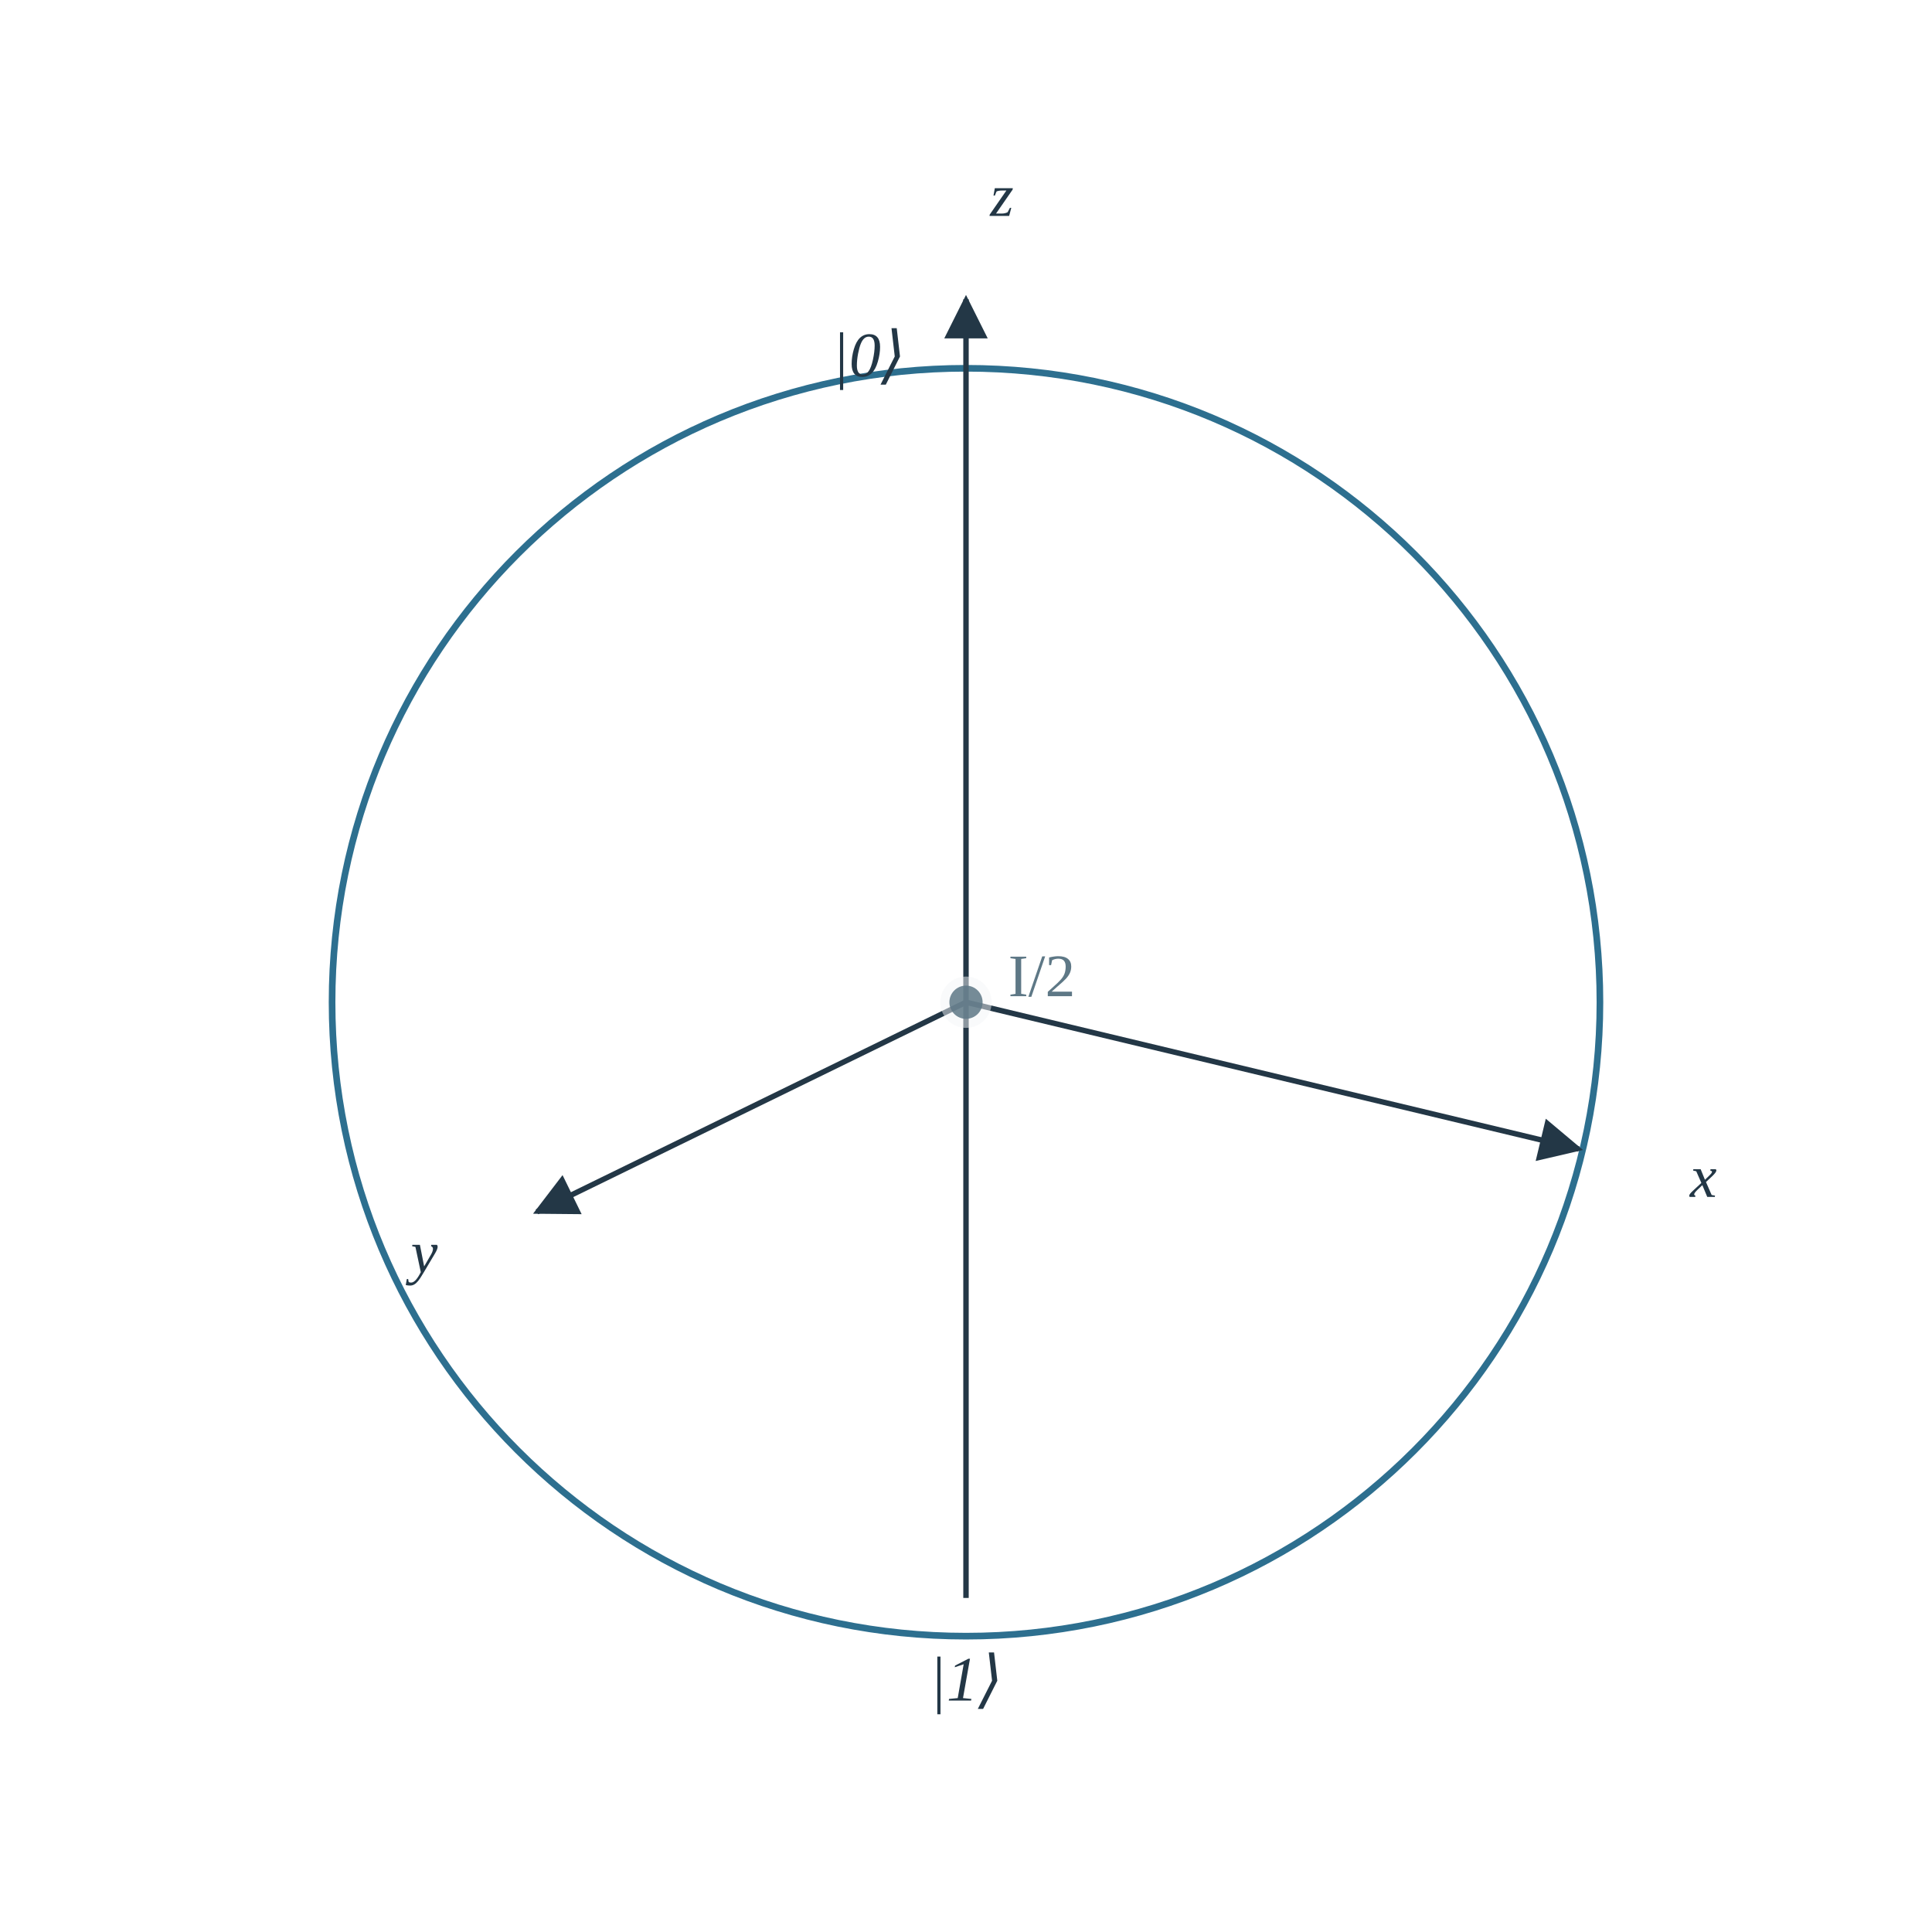
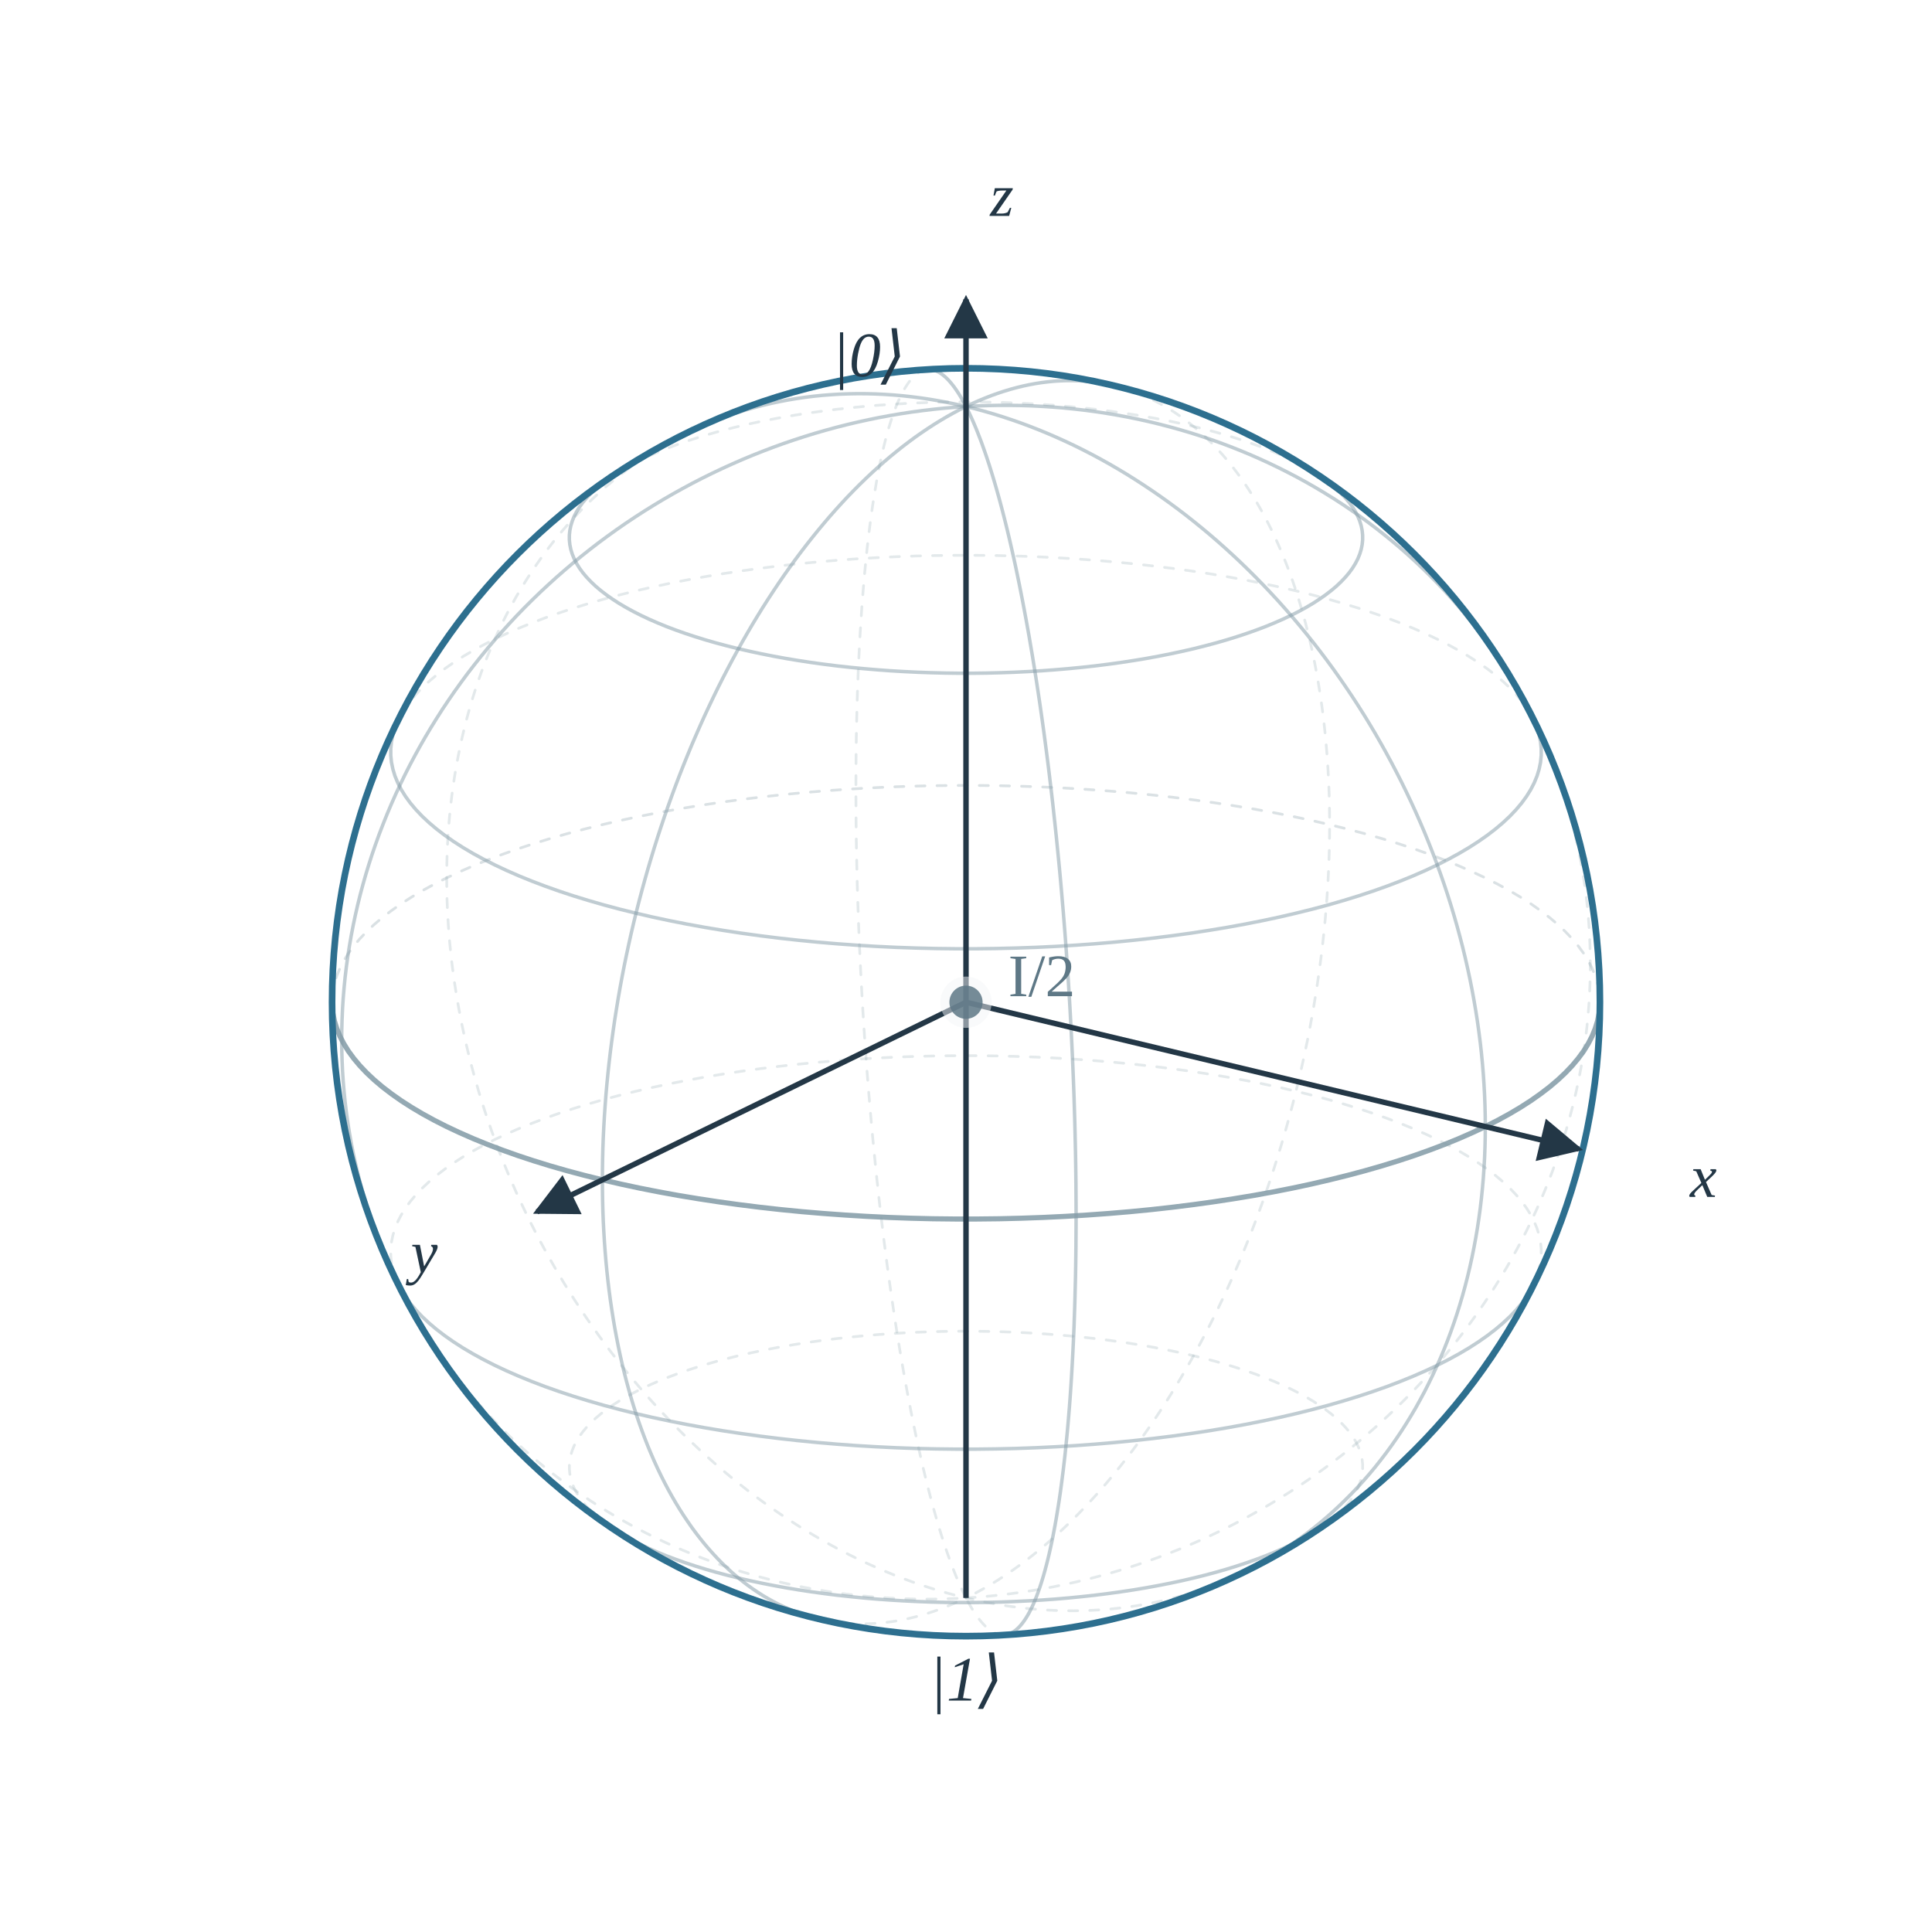
<svg xmlns="http://www.w3.org/2000/svg" viewBox="0 0 640 640" font-family="Georgia, 'Times New Roman', serif" role="img" aria-label="The maximal qubit root S driving Bloch vectors to the centre in stages" data-cx="320" data-cy="332" data-r="210" data-alpha-deg="35" data-elev-deg="20">
  <defs>
    <marker id="arrow" viewBox="0 0 10 10" refX="9" refY="5" markerWidth="8" markerHeight="8" orient="auto-start-reverse">
      <path d="M 0 0 L 10 5 L 0 10 z" fill="#233746" />
    </marker>
    <marker id="arrowG" viewBox="0 0 10 10" refX="9" refY="5" markerWidth="7" markerHeight="7" orient="auto-start-reverse">
      <path d="M 0 0 L 10 5 L 0 10 z" fill="#829aa6" />
    </marker>
    <marker id="arrowB" viewBox="0 0 10 10" refX="9" refY="5" markerWidth="7" markerHeight="7" orient="auto-start-reverse">
      <path d="M 0 0 L 10 5 L 0 10 z" fill="#1565c0" />
    </marker>
  </defs>
+   <g>
+     <polyline points="439.10,159.08 440.97,160.52 442.69,161.97 444.25,163.45 445.67,164.94 446.94,166.45 448.05,167.97 449.00,169.50 449.80,171.05 450.43,172.60 450.91,174.16 451.23,175.73 451.39,177.29 451.39,178.86 451.23,180.43 450.91,182.00 450.43,183.56 449.80,185.11 449.00,186.65 448.05,188.19 446.94,189.71 445.67,191.22 444.25,192.71 442.69,194.19 440.97,195.64 439.10,197.07 437.09,198.48 434.94,199.87 432.64,201.23 430.21,202.56 427.65,203.86 424.95,205.13 422.13,206.36 419.18,207.57 416.11,208.73 412.92,209.86 409.62,210.95 406.22,212.00 402.70,213.01 399.09,213.97 395.38,214.90 391.57,215.77 387.68,216.60 383.71,217.39 379.66,218.13 375.54,218.81 371.35,219.45 367.09,220.04 362.78,220.58 358.42,221.06 354.01,221.49 349.56,221.87 345.07,222.20 340.56,222.47 336.02,222.69 331.45,222.85 326.88,222.96 322.29,223.02 317.71,223.02 313.12,222.96 308.55,222.85 303.98,222.69 299.44,222.47 294.93,222.20 290.44,221.87 285.99,221.49 281.58,221.06 277.22,220.58 272.91,220.04 268.65,219.45 264.46,218.81 260.34,218.13 256.29,217.39 252.32,216.60 248.43,215.77 244.62,214.90 240.91,213.97 237.30,213.01 233.78,212.00 230.38,210.95 227.08,209.86 223.89,208.73 220.82,207.57 217.87,206.36 215.05,205.13 212.35,203.86 209.79,202.56 207.36,201.23 205.06,199.87 202.91,198.48 200.90,197.07 199.03,195.64 197.31,194.19 195.75,192.71 194.33,191.22 193.06,189.71 191.95,188.19 191.00,186.65 190.20,185.11 189.57,183.56 189.09,182.00 188.77,180.43 188.61,178.86 188.61,177.29 188.77,175.73 189.09,174.16 189.57,172.60 190.20,171.05 191.00,169.50 191.95,167.97 193.06,166.45 194.33,164.94 195.75,163.45 197.31,161.97 199.03,160.52 200.90,159.08 202.91,157.67" fill="none" stroke="#829aa6" stroke-width="1.15" stroke-opacity="0.5" stroke-linecap="round" stroke-linejoin="round" />
+     <polyline points="202.91,157.67 205.06,156.29 207.36,154.93 209.79,153.60 212.35,152.30 215.05,151.03 217.87,149.79 220.82,148.59 223.89,147.43 227.08,146.30 230.38,145.21 233.78,144.16 237.30,143.15 240.91,142.18 244.62,141.26 248.43,140.38 252.32,139.55 256.29,138.77 260.34,138.03 264.46,137.34 268.65,136.71 272.91,136.12 277.22,135.58 281.58,135.10 285.99,134.66 290.44,134.28 294.93,133.96 299.44,133.69 303.98,133.47 308.55,133.30 313.12,133.19 317.71,133.14 322.29,133.14 326.88,133.19 331.45,133.30 336.02,133.47 340.56,133.69 345.07,133.96 349.56,134.28 354.01,134.66 358.42,135.10 362.78,135.58 367.09,136.12 371.35,136.71 375.54,137.34 379.66,138.03 383.71,138.77 387.68,139.55 391.57,140.38 395.38,141.26 399.09,142.18 402.70,143.15 406.22,144.16 409.62,145.21 412.92,146.30 416.11,147.43 419.18,148.59 422.13,149.79 424.95,151.03 427.65,152.30 430.21,153.60 432.64,154.93 434.94,156.29 437.09,157.67 439.10,159.08" fill="none" stroke="#829aa6" stroke-width="0.9" stroke-opacity="0.22" stroke-dasharray="3,4" stroke-linecap="round" stroke-linejoin="round" />
+     <polyline points="508.23,238.92 509.16,241.18 509.85,243.44 510.32,245.71 510.55,247.98 510.55,250.26 510.32,252.53 509.85,254.80 509.16,257.06 508.23,259.32 507.08,261.56 505.70,263.78 504.09,265.99 502.25,268.18 500.20,270.34 497.92,272.48 495.43,274.59 492.72,276.67 489.81,278.71 486.69,280.72 483.36,282.69 479.83,284.62 476.11,286.51 472.20,288.35 468.11,290.14 463.83,291.88 459.38,293.57 454.76,295.21 449.98,296.79 445.03,298.31 439.94,299.78 434.69,301.18 429.31,302.51 423.80,303.79 418.16,304.99 412.40,306.13 406.52,307.20 400.54,308.19 394.47,309.12 388.30,309.97 382.05,310.75 375.72,311.45 369.33,312.08 362.87,312.63 356.36,313.10 349.81,313.50 343.23,313.82 336.61,314.05 329.97,314.21 323.33,314.29 316.67,314.29 310.03,314.21 303.39,314.05 296.77,313.82 290.19,313.50 283.64,313.10 277.13,312.63 270.67,312.08 264.28,311.45 257.95,310.75 251.70,309.97 245.53,309.12 239.46,308.19 233.48,307.20 227.60,306.13 221.84,304.99 216.20,303.79 210.69,302.51 205.31,301.18 200.06,299.78 194.97,298.31 190.02,296.79 185.24,295.21 180.62,293.57 176.17,291.88 171.89,290.14 167.80,288.35 163.89,286.51 160.17,284.62 156.64,282.69 153.31,280.72 150.19,278.71 147.28,276.67 144.57,274.59 142.08,272.48 139.80,270.34 137.75,268.18 135.91,265.99 134.30,263.78 132.92,261.56 131.77,259.32 130.84,257.06 130.15,254.80 129.68,252.53 129.45,250.26 129.45,247.98 129.68,245.71 130.15,243.44 130.84,241.18 131.77,238.92 132.92,236.68" fill="none" stroke="#829aa6" stroke-width="1.15" stroke-opacity="0.5" stroke-linecap="round" stroke-linejoin="round" />
+     <polyline points="132.92,236.68 134.30,234.46 135.91,232.25 137.75,230.06 139.80,227.90 142.08,225.76 144.57,223.65 147.28,221.57 150.19,219.53 153.31,217.52 156.64,215.55 160.17,213.62 163.89,211.73 167.80,209.89 171.89,208.10 176.17,206.36 180.62,204.66 185.24,203.03 190.02,201.45 194.97,199.93 200.06,198.46 205.31,197.06 210.69,195.72 216.20,194.45 221.84,193.25 227.60,192.11 233.48,191.04 239.46,190.04 245.53,189.12 251.70,188.27 257.95,187.49 264.28,186.79 270.67,186.16 277.13,185.61 283.64,185.13 290.19,184.74 296.77,184.42 303.39,184.18 310.03,184.03 316.67,183.95 323.33,183.95 329.97,184.03 336.61,184.18 343.23,184.42 349.81,184.74 356.36,185.13 362.87,185.61 369.33,186.16 375.72,186.79 382.05,187.49 388.30,188.27 394.47,189.12 400.54,190.04 406.52,191.04 412.40,192.11 418.16,193.25 423.80,194.45 429.31,195.72 434.69,197.06 439.94,198.46 445.03,199.93 449.98,201.45 454.76,203.03 459.38,204.66 463.83,206.36 468.11,208.10 472.20,209.89 476.11,211.73 479.83,213.62 483.36,215.55 486.69,217.52 489.81,219.53 492.72,221.57 495.43,223.65 497.92,225.76 500.20,227.90 502.25,230.06 504.09,232.25 505.70,234.46 507.08,236.68 508.23,238.92" fill="none" stroke="#829aa6" stroke-width="0.9" stroke-opacity="0.22" stroke-dasharray="3,4" stroke-linecap="round" stroke-linejoin="round" />
+     <polyline points="529.97,333.25 529.71,335.76 529.20,338.26 528.43,340.75 527.41,343.24 526.14,345.70 524.62,348.16 522.84,350.59 520.82,353.00 518.56,355.38 516.05,357.74 513.31,360.06 510.32,362.35 507.11,364.61 503.67,366.82 500.01,368.99 496.12,371.12 492.02,373.20 487.71,375.22 483.20,377.20 478.49,379.12 473.58,380.98 468.49,382.79 463.22,384.53 457.77,386.21 452.16,387.82 446.38,389.36 440.45,390.83 434.37,392.24 428.16,393.57 421.81,394.82 415.34,396.00 408.75,397.09 402.05,398.11 395.26,399.05 388.37,399.91 381.40,400.69 374.35,401.38 367.24,401.98 360.07,402.50 352.85,402.94 345.59,403.29 338.30,403.55 330.99,403.73 323.67,403.81 316.33,403.81 309.01,403.73 301.70,403.55 294.41,403.29 287.15,402.94 279.93,402.50 272.76,401.98 265.65,401.38 258.60,400.69 251.63,399.91 244.74,399.05 237.95,398.11 231.25,397.09 224.66,396.00 218.19,394.82 211.84,393.57 205.63,392.24 199.55,390.83 193.62,389.36 187.84,387.82 182.23,386.21 176.78,384.53 171.51,382.79 166.42,380.98 161.51,379.12 156.80,377.20 152.29,375.22 147.98,373.20 143.88,371.12 139.99,368.99 136.33,366.82 132.89,364.61 129.68,362.35 126.69,360.06 123.95,357.74 121.44,355.38 119.18,353.00 117.16,350.59 115.38,348.16 113.86,345.70 112.59,343.24 111.57,340.75 110.80,338.26 110.29,335.76 110.03,333.25 110.03,330.75" fill="none" stroke="#829aa6" stroke-width="1.7" stroke-opacity="0.85" stroke-linecap="round" stroke-linejoin="round" />
+     <polyline points="110.03,330.75 110.29,328.24 110.80,325.74 111.57,323.25 112.59,320.76 113.86,318.30 115.38,315.84 117.16,313.41 119.18,311.00 121.44,308.62 123.95,306.26 126.69,303.94 129.68,301.65 132.89,299.39 136.33,297.18 139.99,295.01 143.88,292.88 147.98,290.80 152.29,288.78 156.80,286.80 161.51,284.88 166.42,283.02 171.51,281.21 176.78,279.47 182.23,277.79 187.84,276.18 193.62,274.64 199.55,273.17 205.63,271.76 211.84,270.43 218.19,269.18 224.66,268.00 231.25,266.91 237.95,265.89 244.74,264.95 251.63,264.09 258.60,263.31 265.65,262.62 272.76,262.02 279.93,261.50 287.15,261.06 294.41,260.71 301.70,260.45 309.01,260.27 316.33,260.19 323.67,260.19 330.99,260.27 338.30,260.45 345.59,260.71 352.85,261.06 360.07,261.50 367.24,262.02 374.35,262.62 381.40,263.31 388.37,264.09 395.26,264.95 402.05,265.89 408.75,266.91 415.34,268.00 421.81,269.18 428.16,270.43 434.37,271.76 440.45,273.17 446.38,274.64 452.16,276.18 457.77,277.79 463.22,279.47 468.49,281.21 473.58,283.02 478.49,284.88 483.20,286.80 487.71,288.78 492.02,290.80 496.12,292.88 500.01,295.01 503.67,297.18 507.11,299.39 510.32,301.65 513.31,303.94 516.05,306.26 518.56,308.62 520.82,311.00 522.84,313.41 524.62,315.84 526.14,318.30 527.41,320.76 528.43,323.25 529.20,325.74 529.71,328.24 529.97,330.75 529.97,333.25" fill="none" stroke="#829aa6" stroke-width="0.9" stroke-opacity="0.3" stroke-dasharray="3,4" stroke-linecap="round" stroke-linejoin="round" />
+     <polyline points="507.08,427.32 505.70,429.54 504.09,431.75 502.25,433.94 500.20,436.10 497.92,438.24 495.43,440.35 492.72,442.43 489.81,444.47 486.69,446.48 483.36,448.45 479.83,450.38 476.11,452.27 472.20,454.11 468.11,455.90 463.83,457.64 459.38,459.34 454.76,460.97 449.98,462.55 445.03,464.07 439.94,465.54 434.69,466.94 429.31,468.28 423.80,469.55 418.16,470.75 412.40,471.89 406.52,472.96 400.54,473.96 394.47,474.88 388.30,475.73 382.05,476.51 375.72,477.21 369.33,477.84 362.87,478.39 356.36,478.87 349.81,479.26 343.23,479.58 336.61,479.82 329.97,479.97 323.33,480.05 316.67,480.05 310.03,479.97 303.39,479.82 296.77,479.58 290.19,479.26 283.64,478.87 277.13,478.39 270.67,477.84 264.28,477.21 257.95,476.51 251.70,475.73 245.53,474.88 239.46,473.96 233.48,472.96 227.60,471.89 221.84,470.75 216.20,469.55 210.69,468.28 205.31,466.94 200.06,465.54 194.97,464.07 190.02,462.55 185.24,460.97 180.62,459.34 176.17,457.64 171.89,455.90 167.80,454.11 163.89,452.27 160.17,450.38 156.64,448.45 153.31,446.48 150.19,444.47 147.28,442.43 144.57,440.35 142.08,438.24 139.80,436.10 137.75,433.94 135.91,431.75 134.30,429.54 132.92,427.32 131.77,425.08" fill="none" stroke="#829aa6" stroke-width="1.15" stroke-opacity="0.5" stroke-linecap="round" stroke-linejoin="round" />
+     <polyline points="131.77,425.08 130.84,422.82 130.15,420.56 129.68,418.29 129.45,416.02 129.45,413.74 129.68,411.47 130.15,409.20 130.84,406.94 131.77,404.68 132.92,402.44 134.30,400.22 135.91,398.01 137.75,395.82 139.80,393.66 142.08,391.52 144.57,389.41 147.28,387.33 150.19,385.29 153.31,383.28 156.64,381.31 160.17,379.38 163.89,377.49 167.80,375.65 171.89,373.86 176.17,372.12 180.62,370.43 185.24,368.79 190.02,367.21 194.97,365.69 200.06,364.22 205.31,362.82 210.69,361.49 216.20,360.21 221.84,359.01 227.60,357.87 233.48,356.80 239.46,355.81 245.53,354.88 251.70,354.03 257.95,353.25 264.28,352.55 270.67,351.92 277.13,351.37 283.64,350.90 290.19,350.50 296.77,350.18 303.39,349.95 310.03,349.79 316.67,349.71 323.33,349.71 329.97,349.79 336.61,349.95 343.23,350.18 349.81,350.50 356.36,350.90 362.87,351.37 369.33,351.92 375.72,352.55 382.05,353.25 388.30,354.03 394.47,354.88 400.54,355.81 406.52,356.80 412.40,357.87 418.16,359.01 423.80,360.21 429.31,361.49 434.69,362.82 439.94,364.22 445.03,365.69 449.98,367.21 454.76,368.79 459.38,370.43 463.83,372.12 468.11,373.86 472.20,375.65 476.11,377.49 479.83,379.38 483.36,381.31 486.69,383.28 489.81,385.29 492.72,387.33 495.43,389.41 497.92,391.52 500.20,393.66 502.25,395.82 504.09,398.01 505.70,400.22 507.08,402.44 508.23,404.68 509.16,406.94 509.85,409.20 510.32,411.47 510.55,413.74 510.55,416.02 510.32,418.29 509.85,420.56 509.16,422.82 508.23,425.08 507.08,427.32" fill="none" stroke="#829aa6" stroke-width="0.9" stroke-opacity="0.22" stroke-dasharray="3,4" stroke-linecap="round" stroke-linejoin="round" />
+     <polyline points="437.09,506.33 434.94,507.71 432.64,509.07 430.21,510.40 427.65,511.70 424.95,512.97 422.13,514.21 419.18,515.41 416.11,516.57 412.92,517.70 409.62,518.79 406.22,519.84 402.70,520.85 399.09,521.82 395.38,522.74 391.57,523.62 387.68,524.45 383.71,525.23 379.66,525.97 375.54,526.66 371.35,527.29 367.09,527.88 362.78,528.42 358.42,528.90 354.01,529.34 349.56,529.72 345.07,530.04 340.56,530.31 336.02,530.53 331.45,530.70 326.88,530.81 322.29,530.86 317.71,530.86 313.12,530.81 308.55,530.70 303.98,530.53 299.44,530.31 294.93,530.04 290.44,529.72 285.99,529.34 281.58,528.90 277.22,528.42 272.91,527.88 268.65,527.29 264.46,526.66 260.34,525.97 256.29,525.23 252.32,524.45 248.43,523.62 244.62,522.74 240.91,521.82 237.30,520.85 233.78,519.84 230.38,518.79 227.08,517.70 223.89,516.57 220.82,515.41 217.87,514.21 215.05,512.97 212.35,511.70 209.79,510.40 207.36,509.07 205.06,507.71 202.91,506.33 200.90,504.92" fill="none" stroke="#829aa6" stroke-width="1.15" stroke-opacity="0.5" stroke-linecap="round" stroke-linejoin="round" />
+     <polyline points="200.90,504.92 199.03,503.48 197.31,502.03 195.75,500.55 194.33,499.06 193.06,497.55 191.95,496.03 191.00,494.50 190.20,492.95 189.57,491.40 189.09,489.84 188.77,488.27 188.61,486.71 188.61,485.14 188.77,483.57 189.09,482.00 189.57,480.44 190.20,478.89 191.00,477.35 191.95,475.81 193.06,474.29 194.33,472.78 195.75,471.29 197.31,469.81 199.03,468.36 200.90,466.93 202.91,465.52 205.06,464.13 207.36,462.77 209.79,461.44 212.35,460.14 215.05,458.87 217.87,457.64 220.82,456.43 223.89,455.27 227.08,454.14 230.38,453.05 233.78,452.00 237.30,450.99 240.91,450.03 244.62,449.10 248.43,448.23 252.32,447.40 256.29,446.61 260.34,445.87 264.46,445.19 268.65,444.55 272.91,443.96 277.22,443.42 281.58,442.94 285.99,442.51 290.44,442.13 294.93,441.80 299.44,441.53 303.98,441.31 308.55,441.15 313.12,441.04 317.71,440.98 322.29,440.98 326.88,441.04 331.45,441.15 336.02,441.31 340.56,441.53 345.07,441.80 349.56,442.13 354.01,442.51 358.42,442.94 362.78,443.42 367.09,443.96 371.35,444.55 375.54,445.19 379.66,445.87 383.71,446.61 387.68,447.40 391.57,448.23 395.38,449.10 399.09,450.03 402.70,450.99 406.22,452.00 409.62,453.05 412.92,454.14 416.11,455.27 419.18,456.43 422.13,457.64 424.95,458.87 427.65,460.14 430.21,461.44 432.64,462.77 434.94,464.13 437.09,465.52 439.10,466.93 440.97,468.36 442.69,469.81 444.25,471.29 445.67,472.78 446.94,474.29 448.05,475.81 449.00,477.35 449.80,478.89 450.43,480.44 450.91,482.00 451.23,483.57 451.39,485.14 451.39,486.71 451.23,488.27 450.91,489.84 450.43,491.40 449.80,492.95 449.00,494.50 448.05,496.03 446.94,497.55 445.67,499.06 444.25,500.55 442.69,502.03 440.97,503.48 439.10,504.92 437.09,506.33" fill="none" stroke="#829aa6" stroke-width="0.9" stroke-opacity="0.22" stroke-dasharray="3,4" stroke-linecap="round" stroke-linejoin="round" />
+   </g>
+   <g>
+     <polyline points="320.00,134.66 323.00,135.41 326.00,136.22 329.00,137.09 332.00,138.02 334.99,139.01 337.98,140.05 340.96,141.16 343.94,142.32 346.91,143.54 349.87,144.82 352.82,146.15 355.77,147.54 358.70,148.99 361.62,150.49 364.52,152.05 367.42,153.66 370.29,155.33 373.16,157.05 376.00,158.83 378.83,160.66 381.65,162.54 384.44,164.47 387.21,166.45 389.97,168.48 392.70,170.56 395.41,172.70 398.10,174.88 400.76,177.10 403.40,179.38 406.01,181.70 408.60,184.07 411.16,186.48 413.69,188.94 416.19,191.44 418.67,193.98 421.11,196.57 423.53,199.19 425.91,201.86 428.26,204.57 430.57,207.31 432.86,210.10 435.11,212.92 437.32,215.77 439.50,218.67 441.64,221.59 443.74,224.55 445.81,227.55 447.84,230.57 449.83,233.63 451.78,236.71 453.69,239.83 455.56,242.97 457.38,246.14 459.17,249.34 460.91,252.56 462.61,255.81 464.27,259.07 465.88,262.36 467.45,265.68 468.98,269.01 470.45,272.36 471.89,275.73 473.27,279.12 474.61,282.52 475.90,285.94 477.15,289.37 478.35,292.82 479.50,296.27 480.60,299.74 481.65,303.22 482.65,306.71 483.60,310.20 484.51,313.70 485.36,317.21 486.16,320.72 486.91,324.23 487.61,327.75 488.26,331.27 488.86,334.79 489.41,338.30 489.90,341.82 490.35,345.33 490.74,348.84 491.08,352.34 491.37,355.84 491.60,359.33 491.79,362.81 491.92,366.28 492.00,369.75 492.02,373.20 492.00,376.63 491.92,380.06 491.79,383.47 491.60,386.86 491.37,390.24 491.08,393.60 490.74,396.94 490.35,400.26 489.90,403.56 489.41,406.84 488.86,410.09 488.26,413.32 487.61,416.53 486.91,419.71 486.16,422.87 485.36,425.99 484.51,429.09 483.60,432.16 482.65,435.20 481.65,438.20 480.60,441.18 479.50,444.12 478.35,447.03 477.15,449.90 475.90,452.73 474.61,455.53 473.27,458.29 471.89,461.02 470.45,463.70 468.98,466.35 467.45,468.95 465.88,471.51 464.27,474.03 462.61,476.50 460.91,478.93 459.17,481.32 457.38,483.66 455.56,485.96 453.69,488.20 451.78,490.40 449.83,492.56 447.84,494.66 445.81,496.71 443.74,498.72 441.64,500.67 439.50,502.57 437.32,504.42 435.11,506.21 432.86,507.96 430.57,509.65 428.26,511.28 425.91,512.87 423.53,514.39 421.11,515.86 418.67,517.28 416.19,518.64 413.69,519.94 411.16,521.18" fill="none" stroke="#829aa6" stroke-width="1.15" stroke-opacity="0.5" stroke-linecap="round" stroke-linejoin="round" />
+     <polyline points="411.16,521.18 408.60,522.37 406.01,523.50 403.40,524.57 400.76,525.58 398.10,526.53 395.41,527.42 392.70,528.26 389.97,529.03 387.21,529.75 384.44,530.40 381.65,530.99 378.83,531.52 376.00,532.00 373.16,532.41 370.29,532.76 367.42,533.05 364.52,533.27 361.62,533.44 358.70,533.54 355.77,533.59 352.82,533.57 349.87,533.49 346.91,533.35 343.94,533.15 340.96,532.89 337.98,532.56 334.99,532.18 332.00,531.73 329.00,531.22 326.00,530.65 323.00,530.02 320.00,529.34" fill="none" stroke="#829aa6" stroke-width="0.9" stroke-opacity="0.22" stroke-dasharray="3,4" stroke-linecap="round" stroke-linejoin="round" />
+     <polyline points="320.00,134.66 320.64,135.93 321.27,137.25 321.91,138.64 322.54,140.08 323.18,141.58 323.81,143.14 324.44,144.76 325.08,146.43 325.70,148.16 326.33,149.95 326.96,151.79 327.58,153.68 328.20,155.63 328.82,157.64 329.44,159.70 330.05,161.81 330.66,163.97 331.27,166.18 331.87,168.44 332.47,170.76 333.07,173.12 333.66,175.53 334.25,177.99 334.83,180.49 335.41,183.05 335.99,185.64 336.56,188.28 337.12,190.97 337.68,193.70 338.23,196.47 338.78,199.28 339.32,202.13 339.86,205.02 340.39,207.95 340.92,210.92 341.43,213.93 341.95,216.97 342.45,220.05 342.95,223.16 343.44,226.30 343.92,229.47 344.40,232.68 344.87,235.92 345.33,239.18 345.79,242.48 346.23,245.80 346.67,249.15 347.10,252.52 347.52,255.92 347.93,259.34 348.34,262.78 348.74,266.25 349.12,269.73 349.50,273.23 349.87,276.75 350.23,280.29 350.58,283.85 350.93,287.41 351.26,290.99 351.58,294.59 351.89,298.19 352.20,301.81 352.49,305.44 352.78,309.07 353.05,312.71 353.31,316.35 353.57,320.01 353.81,323.66 354.04,327.32 354.27,330.97 354.48,334.63 354.68,338.29 354.87,341.95 355.05,345.60 355.22,349.25 355.38,352.89 355.53,356.53 355.67,360.16 355.80,363.78 355.91,367.39 356.02,370.99 356.11,374.58 356.19,378.16 356.27,381.72 356.33,385.26 356.38,388.80 356.42,392.31 356.44,395.80 356.46,399.28 356.47,402.73 356.46,406.17 356.44,409.58 356.42,412.96 356.38,416.33 356.33,419.66 356.27,422.97 356.19,426.25 356.11,429.51 356.02,432.73 355.91,435.93 355.80,439.09 355.67,442.22 355.53,445.31 355.38,448.37 355.22,451.40 355.05,454.39 354.87,457.34 354.68,460.25 354.48,463.13 354.27,465.96 354.04,468.75 353.81,471.51 353.57,474.22 353.31,476.88 353.05,479.50 352.78,482.08 352.49,484.61 352.20,487.10 351.89,489.53 351.58,491.92 351.26,494.27 350.93,496.56 350.58,498.80 350.23,500.99 349.87,503.13 349.50,505.22 349.12,507.25 348.74,509.23 348.34,511.16 347.93,513.03 347.52,514.85 347.10,516.61 346.67,518.31 346.23,519.96 345.79,521.55 345.33,523.09 344.87,524.56 344.40,525.98 343.92,527.34 343.44,528.63 342.95,529.87 342.45,531.05 341.95,532.17 341.43,533.22 340.92,534.22 340.39,535.15 339.86,536.02 339.32,536.83 338.78,537.58 338.23,538.26 337.68,538.89 337.12,539.44 336.56,539.94 335.99,540.37 335.41,540.74 334.83,541.04 334.25,541.29 333.66,541.46 333.07,541.58 332.47,541.63" fill="none" stroke="#829aa6" stroke-width="1.15" stroke-opacity="0.5" stroke-linecap="round" stroke-linejoin="round" />
+     <polyline points="332.47,541.63 331.87,541.61 331.27,541.53 330.66,541.39 330.05,541.19 329.44,540.92 328.82,540.59 328.20,540.19 327.58,539.73 326.96,539.21 326.33,538.62 325.70,537.97 325.08,537.26 324.44,536.48 323.81,535.65 323.18,534.75 322.54,533.79 321.91,532.77 321.27,531.68 320.64,530.54 320.00,529.34" fill="none" stroke="#829aa6" stroke-width="0.9" stroke-opacity="0.22" stroke-dasharray="3,4" stroke-linecap="round" stroke-linejoin="round" />
+     <polyline points="320.00,134.66 317.90,135.72 315.80,136.84 313.70,138.01 311.60,139.25 309.50,140.54 307.41,141.90 305.32,143.31 303.24,144.77 301.16,146.30 299.08,147.88 297.02,149.52 294.96,151.21 292.90,152.96 290.86,154.76 288.82,156.62 286.80,158.53 284.78,160.49 282.78,162.50 280.78,164.57 278.80,166.69 276.83,168.86 274.88,171.07 272.94,173.34 271.01,175.66 269.10,178.02 267.20,180.43 265.32,182.88 263.45,185.38 261.60,187.93 259.77,190.52 257.96,193.15 256.17,195.83 254.40,198.54 252.64,201.30 250.91,204.10 249.20,206.93 247.51,209.81 245.84,212.72 244.20,215.67 242.58,218.65 240.98,221.67 239.40,224.72 237.85,227.80 236.33,230.92 234.83,234.07 233.35,237.24 231.91,240.45 230.49,243.68 229.09,246.94 227.73,250.23 226.39,253.54 225.08,256.87 223.80,260.23 222.55,263.61 221.33,267.01 220.14,270.43 218.98,273.87 217.85,277.32 216.75,280.80 215.69,284.28 214.65,287.79 213.65,291.30 212.68,294.83 211.74,298.37 210.83,301.93 209.96,305.48 209.12,309.05 208.32,312.63 207.55,316.21 206.81,319.79 206.11,323.38 205.44,326.98 204.81,330.57 204.22,334.16 203.65,337.76 203.13,341.35 202.64,344.94 202.18,348.52 201.76,352.10 201.38,355.67 201.03,359.24 200.72,362.80 200.45,366.35 200.21,369.89 200.01,373.41 199.84,376.93 199.71,380.43 199.62,383.91 199.57,387.38 199.55,390.83 199.57,394.27 199.62,397.69 199.71,401.08 199.84,404.46 200.01,407.81 200.21,411.14 200.45,414.45 200.72,417.73 201.03,420.98 201.38,424.21 201.76,427.41 202.18,430.58 202.64,433.72 203.13,436.83 203.65,439.90 204.22,442.95 204.81,445.96 205.44,448.94 206.11,451.88 206.81,454.78 207.55,457.65 208.32,460.47 209.12,463.26 209.96,466.01 210.83,468.72 211.74,471.39 212.68,474.01 213.65,476.59 214.65,479.13 215.69,481.62 216.75,484.07 217.85,486.47 218.98,488.82 220.14,491.12 221.33,493.38 222.55,495.59 223.80,497.75 225.08,499.85 226.39,501.91 227.73,503.91 229.09,505.87 230.49,507.77 231.91,509.61 233.35,511.40 234.83,513.14 236.33,514.82 237.85,516.45 239.40,518.02 240.98,519.53 242.58,520.99 244.20,522.38 245.84,523.72 247.51,525.01 249.20,526.23 250.91,527.39 252.64,528.50 254.40,529.54 256.17,530.53 257.96,531.45 259.77,532.31 261.60,533.12 263.45,533.86 265.32,534.54 267.20,535.16 269.10,535.71 271.01,536.21 272.94,536.64" fill="none" stroke="#829aa6" stroke-width="1.15" stroke-opacity="0.5" stroke-linecap="round" stroke-linejoin="round" />
+     <polyline points="272.94,536.64 274.88,537.01 276.83,537.31 278.80,537.56 280.78,537.74 282.78,537.86 284.78,537.91 286.80,537.91 288.82,537.84 290.86,537.71 292.90,537.51 294.96,537.26 297.02,536.94 299.08,536.55 301.16,536.11 303.24,535.60 305.32,535.03 307.41,534.40 309.50,533.71 311.60,532.96 313.70,532.14 315.80,531.27 317.90,530.33 320.00,529.34" fill="none" stroke="#829aa6" stroke-width="0.9" stroke-opacity="0.22" stroke-dasharray="3,4" stroke-linecap="round" stroke-linejoin="round" />
+     <polyline points="320.00,134.66 316.39,134.91 312.78,135.22 309.18,135.59 305.57,136.02 301.98,136.50 298.38,137.05 294.80,137.66 291.22,138.32 287.65,139.05 284.09,139.83 280.54,140.67 277.00,141.57 273.48,142.53 269.97,143.54 266.47,144.62 263.00,145.75 259.53,146.93 256.09,148.18 252.67,149.48 249.27,150.83 245.89,152.24 242.53,153.71 239.19,155.23 235.88,156.80 232.60,158.42 229.34,160.10 226.11,161.84 222.91,163.62 219.74,165.45 216.60,167.34 213.49,169.27 210.41,171.26 207.36,173.29 204.35,175.38 201.38,177.51 198.44,179.68 195.54,181.91 192.68,184.18 189.85,186.49 187.07,188.85 184.32,191.25 181.62,193.70 178.96,196.18 176.34,198.71 173.76,201.28 171.23,203.89 168.75,206.54 166.31,209.23 163.92,211.95 161.57,214.71 159.28,217.51 157.03,220.34 154.83,223.20 152.69,226.10 150.59,229.03 148.55,231.99 146.55,234.98 144.62,238.01 142.73,241.06 140.90,244.13 139.12,247.24 137.40,250.37 135.73,253.52 134.12,256.70 132.57,259.91 131.07,263.13 129.63,266.38 128.25,269.64 126.93,272.93 125.66,276.23 124.46,279.55 123.31,282.88 122.23,286.23 121.20,289.60 120.24,292.97 119.33,296.36 118.49,299.76 117.71,303.17 116.99,306.59 116.33,310.02 115.74,313.45 115.20,316.89 114.73,320.33 114.32,323.78 113.98,327.23 113.69,330.68 113.47,334.13 113.32,337.58 113.22,341.03 113.19,344.47 113.22,347.91 113.32,351.35 113.47,354.78 113.69,358.21 113.98,361.62 114.32,365.03 114.73,368.43 115.20,371.81 115.74,375.19 116.33,378.55 116.99,381.90 117.71,385.23 118.49,388.54 119.33,391.84 120.24,395.12 121.20,398.38 122.23,401.62 123.31,404.84 124.46,408.04 125.66,411.21 126.93,414.36 128.25,417.49 129.63,420.59 131.07,423.66 132.57,426.70 134.12,429.72" fill="none" stroke="#829aa6" stroke-width="1.15" stroke-opacity="0.5" stroke-linecap="round" stroke-linejoin="round" />
+     <polyline points="134.12,429.72 135.73,432.70 137.40,435.66 139.12,438.58 140.90,441.47 142.73,444.33 144.62,447.15 146.55,449.94 148.55,452.69 150.59,455.40 152.69,458.08 154.83,460.72 157.03,463.32 159.28,465.88 161.57,468.40 163.92,470.88 166.31,473.31 168.75,475.70 171.23,478.05 173.76,480.36 176.34,482.62 178.96,484.83 181.62,486.99 184.32,489.11 187.07,491.18 189.85,493.21 192.68,495.18 195.54,497.11 198.44,498.98 201.38,500.80 204.35,502.57 207.36,504.29 210.41,505.96 213.49,507.57 216.60,509.13 219.74,510.64 222.91,512.09 226.11,513.49 229.34,514.83 232.60,516.12 235.88,517.35 239.19,518.52 242.53,519.64 245.89,520.70 249.27,521.70 252.67,522.64 256.09,523.53 259.53,524.36 263.00,525.13 266.47,525.84 269.97,526.49 273.48,527.08 277.00,527.62 280.54,528.09 284.09,528.50 287.65,528.86 291.22,529.15 294.80,529.38 298.38,529.56 301.98,529.67 305.57,529.72 309.18,529.72 312.78,529.65 316.39,529.52 320.00,529.34" fill="none" stroke="#829aa6" stroke-width="0.9" stroke-opacity="0.22" stroke-dasharray="3,4" stroke-linecap="round" stroke-linejoin="round" />
+     <polyline points="320.00,134.66 317.00,133.98 314.00,133.35 311.00,132.78 308.00,132.27 305.01,131.82 302.02,131.44 299.04,131.11 296.06,130.85 293.09,130.65 290.13,130.51 287.18,130.43 284.23,130.41 281.30,130.46 278.38,130.56 275.48,130.73 272.58,130.95 269.71,131.24 266.84,131.59 264.00,132.00 261.17,132.48 258.35,133.01 255.56,133.60 252.79,134.25 250.03,134.97 247.30,135.74 244.59,136.58 241.90,137.47 239.24,138.42 236.60,139.43 233.99,140.50 231.40,141.63 228.84,142.82 226.31,144.06" fill="none" stroke="#829aa6" stroke-width="1.15" stroke-opacity="0.5" stroke-linecap="round" stroke-linejoin="round" />
+     <polyline points="226.31,144.06 223.81,145.36 221.33,146.72 218.89,148.14 216.47,149.61 214.09,151.13 211.74,152.72 209.43,154.35 207.14,156.04 204.89,157.79 202.68,159.58 200.50,161.43 198.36,163.33 196.26,165.28 194.19,167.29 192.16,169.34 190.17,171.44 188.22,173.60 186.31,175.80 184.44,178.04 182.62,180.34 180.83,182.68 179.09,185.07 177.39,187.50 175.73,189.97 174.12,192.49 172.55,195.05 171.02,197.65 169.55,200.30 168.11,202.98 166.73,205.71 165.39,208.47 164.10,211.27 162.85,214.10 161.65,216.97 160.50,219.88 159.40,222.82 158.35,225.80 157.35,228.80 156.40,231.84 155.49,234.91 154.64,238.01 153.84,241.13 153.09,244.29 152.39,247.47 151.74,250.68 151.14,253.91 150.59,257.16 150.10,260.44 149.65,263.74 149.26,267.06 148.92,270.40 148.63,273.76 148.40,277.14 148.21,280.53 148.08,283.94 148.00,287.37 147.98,290.80 148.00,294.25 148.08,297.72 148.21,301.19 148.40,304.67 148.63,308.16 148.92,311.66 149.26,315.16 149.65,318.67 150.10,322.18 150.59,325.70 151.14,329.21 151.74,332.73 152.39,336.25 153.09,339.77 153.84,343.28 154.64,346.79 155.49,350.30 156.40,353.80 157.35,357.29 158.35,360.78 159.40,364.26 160.50,367.73 161.65,371.18 162.85,374.63 164.10,378.06 165.39,381.48 166.73,384.88 168.11,388.27 169.55,391.64 171.02,394.99 172.55,398.32 174.12,401.64 175.73,404.93 177.39,408.19 179.09,411.44 180.83,414.66 182.62,417.86 184.44,421.03 186.31,424.17 188.22,427.29 190.17,430.37 192.16,433.43 194.19,436.45 196.26,439.45 198.36,442.41 200.50,445.33 202.68,448.23 204.89,451.08 207.14,453.90 209.43,456.69 211.74,459.43 214.09,462.14 216.47,464.81 218.89,467.43 221.33,470.02 223.81,472.56 226.31,475.06 228.84,477.52 231.40,479.93 233.99,482.30 236.60,484.62 239.24,486.90 241.90,489.12 244.59,491.30 247.30,493.44 250.03,495.52 252.79,497.55 255.56,499.53 258.35,501.46 261.17,503.34 264.00,505.17 266.84,506.95 269.71,508.67 272.58,510.34 275.48,511.95 278.38,513.51 281.30,515.01 284.23,516.46 287.18,517.85 290.13,519.18 293.09,520.46 296.06,521.68 299.04,522.84 302.02,523.95 305.01,524.99 308.00,525.98 311.00,526.91 314.00,527.78 317.00,528.59 320.00,529.34" fill="none" stroke="#829aa6" stroke-width="0.9" stroke-opacity="0.22" stroke-dasharray="3,4" stroke-linecap="round" stroke-linejoin="round" />
+     <polyline points="320.00,134.66 319.36,133.46 318.73,132.32 318.09,131.23 317.46,130.21 316.82,129.25 316.19,128.35 315.56,127.52 314.92,126.74 314.30,126.03 313.67,125.38 313.04,124.79 312.42,124.27 311.80,123.81 311.18,123.41 310.56,123.08 309.95,122.81 309.34,122.61 308.73,122.47 308.13,122.39 307.53,122.37 306.93,122.42" fill="none" stroke="#829aa6" stroke-width="1.15" stroke-opacity="0.5" stroke-linecap="round" stroke-linejoin="round" />
+     <polyline points="306.93,122.42 306.34,122.54 305.75,122.71 305.17,122.96 304.59,123.26 304.01,123.63 303.44,124.06 302.88,124.56 302.32,125.11 301.77,125.74 301.22,126.42 300.68,127.17 300.14,127.98 299.61,128.85 299.08,129.78 298.57,130.78 298.05,131.83 297.55,132.95 297.05,134.13 296.56,135.37 296.08,136.66 295.60,138.02 295.13,139.44 294.67,140.91 294.21,142.45 293.77,144.04 293.33,145.69 292.90,147.39 292.48,149.15 292.07,150.97 291.66,152.84 291.26,154.77 290.88,156.75 290.50,158.78 290.13,160.87 289.77,163.01 289.42,165.20 289.07,167.44 288.74,169.73 288.42,172.08 288.11,174.47 287.80,176.90 287.51,179.39 287.22,181.92 286.95,184.50 286.69,187.12 286.43,189.78 286.19,192.49 285.96,195.25 285.73,198.04 285.52,200.87 285.32,203.75 285.13,206.66 284.95,209.61 284.78,212.60 284.62,215.63 284.47,218.69 284.33,221.78 284.20,224.91 284.09,228.07 283.98,231.27 283.89,234.49 283.81,237.75 283.73,241.03 283.67,244.34 283.62,247.67 283.58,251.04 283.56,254.42 283.54,257.83 283.53,261.27 283.54,264.72 283.56,268.20 283.58,271.69 283.62,275.20 283.67,278.74 283.73,282.28 283.81,285.84 283.89,289.42 283.98,293.01 284.09,296.61 284.20,300.22 284.33,303.84 284.47,307.47 284.62,311.11 284.78,314.75 284.95,318.40 285.13,322.05 285.32,325.71 285.52,329.37 285.73,333.03 285.96,336.68 286.19,340.34 286.43,343.99 286.69,347.65 286.95,351.29 287.22,354.93 287.51,358.56 287.80,362.19 288.11,365.81 288.42,369.41 288.74,373.01 289.07,376.59 289.42,380.15 289.77,383.71 290.13,387.25 290.50,390.77 290.88,394.27 291.26,397.75 291.66,401.22 292.07,404.66 292.48,408.08 292.90,411.48 293.33,414.85 293.77,418.20 294.21,421.52 294.67,424.82 295.13,428.08 295.60,431.32 296.08,434.53 296.56,437.70 297.05,440.84 297.55,443.95 298.05,447.03 298.57,450.07 299.08,453.08 299.61,456.05 300.14,458.98 300.68,461.87 301.22,464.72 301.77,467.53 302.32,470.30 302.88,473.03 303.44,475.72 304.01,478.36 304.59,480.95 305.17,483.51 305.75,486.01 306.34,488.47 306.93,490.88 307.53,493.24 308.13,495.56 308.73,497.82 309.34,500.03 309.95,502.19 310.56,504.30 311.18,506.36 311.80,508.37 312.42,510.32 313.04,512.21 313.67,514.05 314.30,515.84 314.92,517.57 315.56,519.24 316.19,520.86 316.82,522.42 317.46,523.92 318.09,525.36 318.73,526.75 319.36,528.07 320.00,529.34" fill="none" stroke="#829aa6" stroke-width="0.9" stroke-opacity="0.22" stroke-dasharray="3,4" stroke-linecap="round" stroke-linejoin="round" />
+     <polyline points="320.00,134.66 322.10,133.67 324.20,132.73 326.30,131.86 328.40,131.04 330.50,130.29 332.59,129.60 334.68,128.97 336.76,128.40 338.84,127.89 340.92,127.45 342.98,127.06 345.04,126.74 347.10,126.49 349.14,126.29 351.18,126.16 353.20,126.09 355.22,126.09 357.22,126.14 359.22,126.26 361.20,126.44 363.17,126.69 365.12,126.99 367.06,127.36 368.99,127.79" fill="none" stroke="#829aa6" stroke-width="1.15" stroke-opacity="0.5" stroke-linecap="round" stroke-linejoin="round" />
+     <polyline points="368.99,127.79 370.90,128.29 372.80,128.84 374.68,129.46 376.55,130.14 378.40,130.88 380.23,131.69 382.04,132.55 383.83,133.47 385.60,134.46 387.36,135.50 389.09,136.61 390.80,137.77 392.49,138.99 394.16,140.28 395.80,141.62 397.42,143.01 399.02,144.47 400.60,145.98 402.15,147.55 403.67,149.18 405.17,150.86 406.65,152.60 408.09,154.39 409.51,156.23 410.91,158.13 412.27,160.09 413.61,162.09 414.92,164.15 416.20,166.25 417.45,168.41 418.67,170.62 419.86,172.88 421.02,175.18 422.15,177.53 423.25,179.93 424.31,182.38 425.35,184.87 426.35,187.41 427.32,189.99 428.26,192.61 429.17,195.28 430.04,197.99 430.88,200.74 431.68,203.53 432.45,206.35 433.19,209.22 433.89,212.12 434.56,215.06 435.19,218.04 435.78,221.05 436.35,224.10 436.87,227.17 437.36,230.28 437.82,233.42 438.24,236.59 438.62,239.79 438.97,243.02 439.28,246.27 439.55,249.55 439.79,252.86 439.99,256.19 440.16,259.54 440.29,262.92 440.38,266.31 440.43,269.73 440.45,273.17 440.43,276.62 440.38,280.09 440.29,283.57 440.16,287.07 439.99,290.59 439.79,294.11 439.55,297.65 439.28,301.20 438.97,304.76 438.62,308.33 438.24,311.90 437.82,315.48 437.36,319.06 436.87,322.65 436.35,326.24 435.78,329.84 435.19,333.43 434.56,337.02 433.89,340.62 433.19,344.21 432.45,347.79 431.68,351.37 430.88,354.95 430.04,358.52 429.17,362.07 428.26,365.63 427.32,369.17 426.35,372.70 425.35,376.21 424.31,379.72 423.25,383.20 422.15,386.68 421.02,390.13 419.86,393.57 418.67,396.99 417.45,400.39 416.20,403.77 414.92,407.13 413.61,410.46 412.27,413.77 410.91,417.06 409.51,420.32 408.09,423.55 406.65,426.76 405.17,429.93 403.67,433.08 402.15,436.20 400.60,439.28 399.02,442.33 397.42,445.35 395.80,448.33 394.16,451.28 392.49,454.19 390.80,457.07 389.09,459.90 387.36,462.70 385.60,465.46 383.83,468.17 382.04,470.85 380.23,473.48 378.40,476.07 376.55,478.62 374.68,481.12 372.80,483.57 370.90,485.98 368.99,488.34 367.06,490.66 365.12,492.93 363.17,495.14 361.20,497.31 359.22,499.43 357.22,501.50 355.22,503.51 353.20,505.47 351.18,507.38 349.14,509.24 347.10,511.04 345.04,512.79 342.98,514.48 340.92,516.12 338.84,517.70 336.76,519.23 334.68,520.69 332.59,522.10 330.50,523.46 328.40,524.75 326.30,525.99 324.20,527.16 322.10,528.28 320.00,529.34" fill="none" stroke="#829aa6" stroke-width="0.9" stroke-opacity="0.22" stroke-dasharray="3,4" stroke-linecap="round" stroke-linejoin="round" />
+     <polyline points="320.00,134.66 323.61,134.48 327.22,134.35 330.82,134.28 334.43,134.28 338.02,134.33 341.62,134.44 345.20,134.62 348.78,134.85 352.35,135.14 355.91,135.50 359.46,135.91 363.00,136.38 366.52,136.92 370.03,137.51 373.53,138.16 377.00,138.87 380.47,139.64 383.91,140.47 387.33,141.36 390.73,142.30 394.11,143.30 397.47,144.36 400.81,145.48 404.12,146.65 407.40,147.88 410.66,149.17 413.89,150.51 417.09,151.91 420.26,153.36 423.40,154.87 426.51,156.43 429.59,158.04 432.64,159.71 435.65,161.43 438.62,163.20 441.56,165.02 444.46,166.89 447.32,168.82 450.15,170.79 452.93,172.82 455.68,174.89 458.38,177.01 461.04,179.17 463.66,181.38 466.24,183.64 468.77,185.95 471.25,188.30 473.69,190.69 476.08,193.12 478.43,195.60 480.72,198.12 482.97,200.68 485.17,203.28 487.31,205.92 489.41,208.60 491.45,211.31 493.45,214.06 495.38,216.85 497.27,219.67 499.10,222.53 500.88,225.42 502.60,228.34 504.27,231.30 505.88,234.28 507.43,237.30" fill="none" stroke="#829aa6" stroke-width="1.15" stroke-opacity="0.5" stroke-linecap="round" stroke-linejoin="round" />
+     <polyline points="507.43,237.30 508.93,240.34 510.37,243.41 511.75,246.51 513.07,249.64 514.34,252.79 515.54,255.96 516.69,259.16 517.77,262.38 518.80,265.62 519.76,268.88 520.67,272.16 521.51,275.46 522.29,278.77 523.01,282.10 523.67,285.45 524.26,288.81 524.80,292.19 525.27,295.57 525.68,298.97 526.02,302.38 526.31,305.79 526.53,309.22 526.68,312.65 526.78,316.09 526.81,319.53 526.78,322.97 526.68,326.42 526.53,329.87 526.31,333.32 526.02,336.77 525.68,340.22 525.27,343.67 524.80,347.11 524.26,350.55 523.67,353.98 523.01,357.41 522.29,360.83 521.51,364.24 520.67,367.64 519.76,371.03 518.80,374.40 517.77,377.77 516.69,381.12 515.54,384.45 514.34,387.77 513.07,391.07 511.75,394.36 510.37,397.62 508.93,400.87 507.43,404.09 505.88,407.30 504.27,410.48 502.60,413.63 500.88,416.76 499.10,419.87 497.27,422.94 495.38,425.99 493.45,429.02 491.45,432.01 489.41,434.97 487.31,437.90 485.17,440.80 482.97,443.66 480.72,446.49 478.43,449.29 476.08,452.05 473.69,454.77 471.25,457.46 468.77,460.11 466.24,462.72 463.66,465.29 461.04,467.82 458.38,470.30 455.68,472.75 452.93,475.15 450.15,477.51 447.32,479.82 444.46,482.09 441.56,484.32 438.62,486.49 435.65,488.62 432.64,490.71 429.59,492.74 426.51,494.73 423.40,496.66 420.26,498.55 417.09,500.38 413.89,502.16 410.66,503.90 407.40,505.58 404.12,507.20 400.81,508.77 397.47,510.29 394.11,511.76 390.73,513.17 387.33,514.52 383.91,515.82 380.47,517.07 377.00,518.25 373.53,519.38 370.03,520.46 366.52,521.47 363.00,522.43 359.46,523.33 355.91,524.17 352.35,524.95 348.78,525.68 345.20,526.34 341.62,526.95 338.02,527.50 334.43,527.98 330.82,528.41 327.22,528.78 323.61,529.09 320.00,529.34" fill="none" stroke="#829aa6" stroke-width="0.9" stroke-opacity="0.22" stroke-dasharray="3,4" stroke-linecap="round" stroke-linejoin="round" />
+   </g>
  <circle cx="320.0" cy="332.0" r="210.0" fill="none" stroke="#2d6f8f" stroke-width="2.2" />
  <line x1="320.00" y1="332.00" x2="522.99" y2="380.61" stroke="#233746" stroke-width="1.8" marker-end="url(#arrow)" />
  <line x1="320.00" y1="332.00" x2="177.87" y2="401.43" stroke="#233746" stroke-width="1.8" marker-end="url(#arrow)" />
  <line x1="320.00" y1="529.34" x2="320.00" y2="99.14" stroke="#233746" stroke-width="1.8" marker-end="url(#arrow)" />
  <g class="resting" />
  <g class="trails" />
  <g class="cloud" />
  <g class="hl" />
  <circle cx="320.0" cy="332.0" r="8.5" fill="#f5f7f8" fill-opacity="0.5" />
  <circle cx="320.0" cy="332.0" r="5.5" fill="#5e7886" fill-opacity="0.85" />
  <text x="300.00" y="124.66" text-anchor="end" font-size="21" font-style="italic" fill="#233746">|0⟩</text>
  <text x="320.00" y="563.34" text-anchor="middle" font-size="21" font-style="italic" fill="#233746">|1⟩</text>
  <text x="564.27" y="396.50" text-anchor="middle" font-size="20" font-style="italic" fill="#233746">x</text>
  <text x="144.96" y="421.55" text-anchor="end" font-size="20" font-style="italic" fill="#233746">y</text>
  <text x="328.00" y="71.52" text-anchor="start" font-size="20" font-style="italic" fill="#233746">z</text>
  <text x="334.00" y="330.00" text-anchor="start" font-size="20" fill="#5e7886">I/2</text>
</svg>
